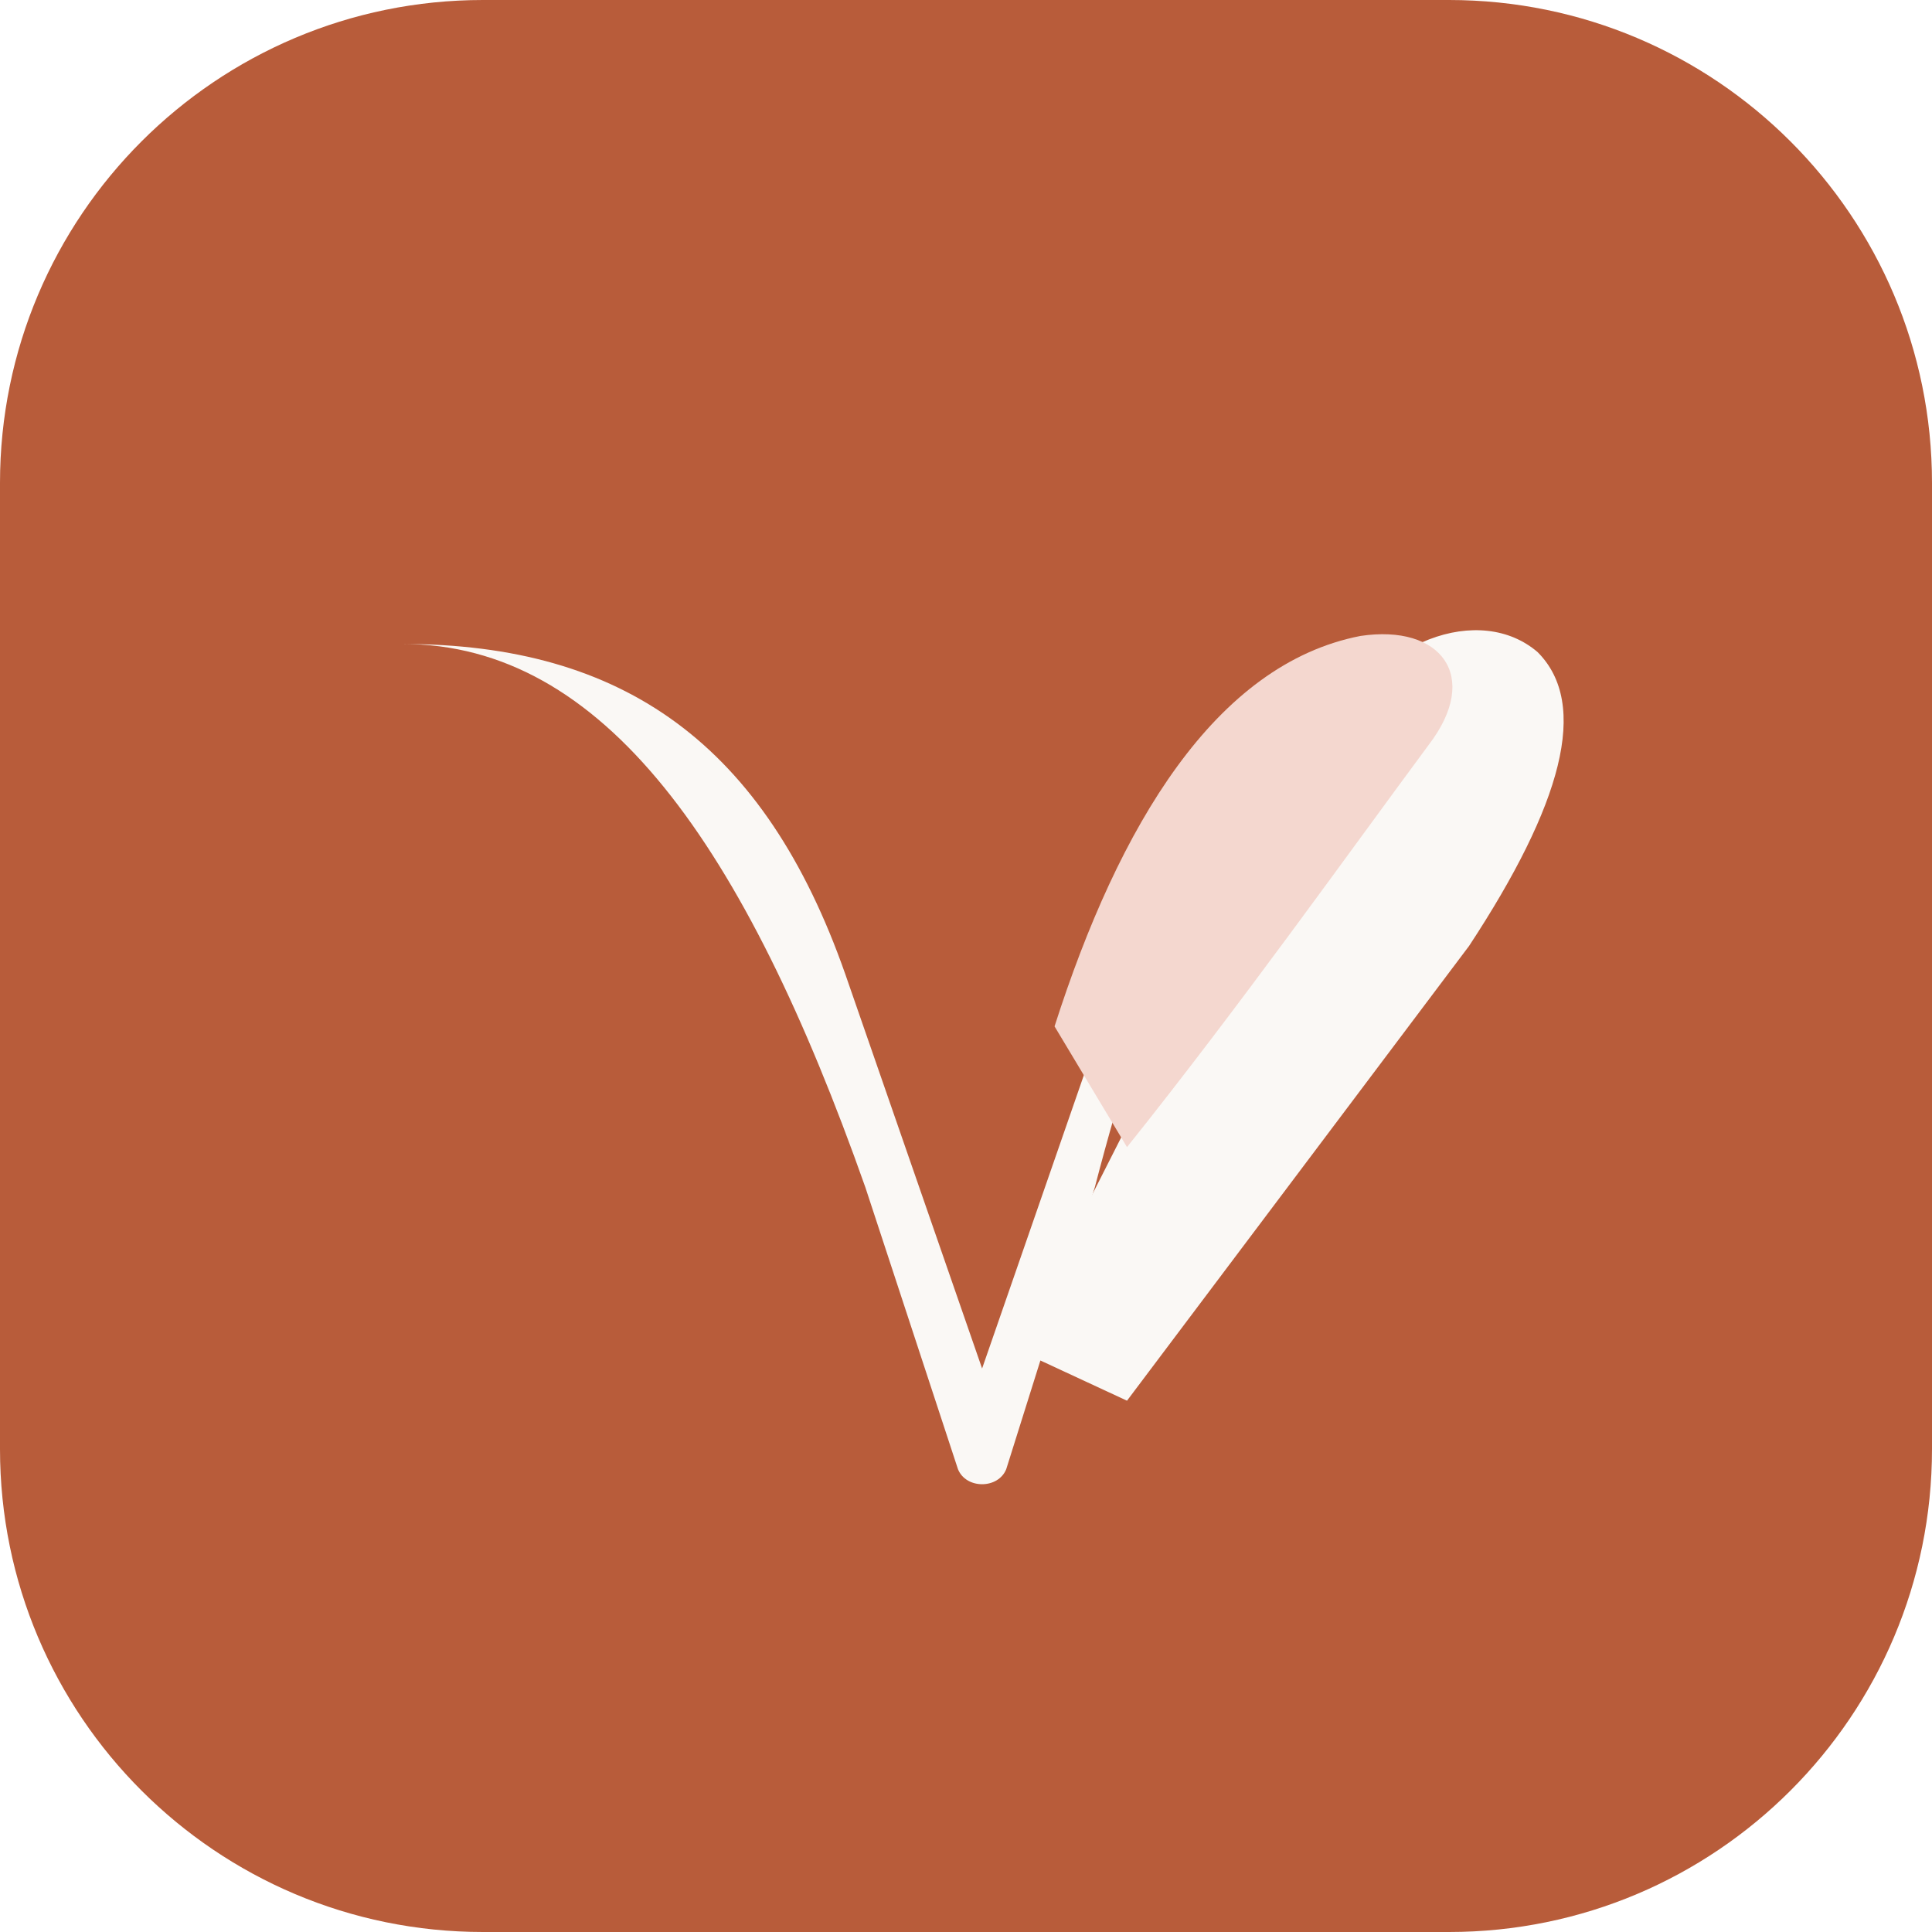
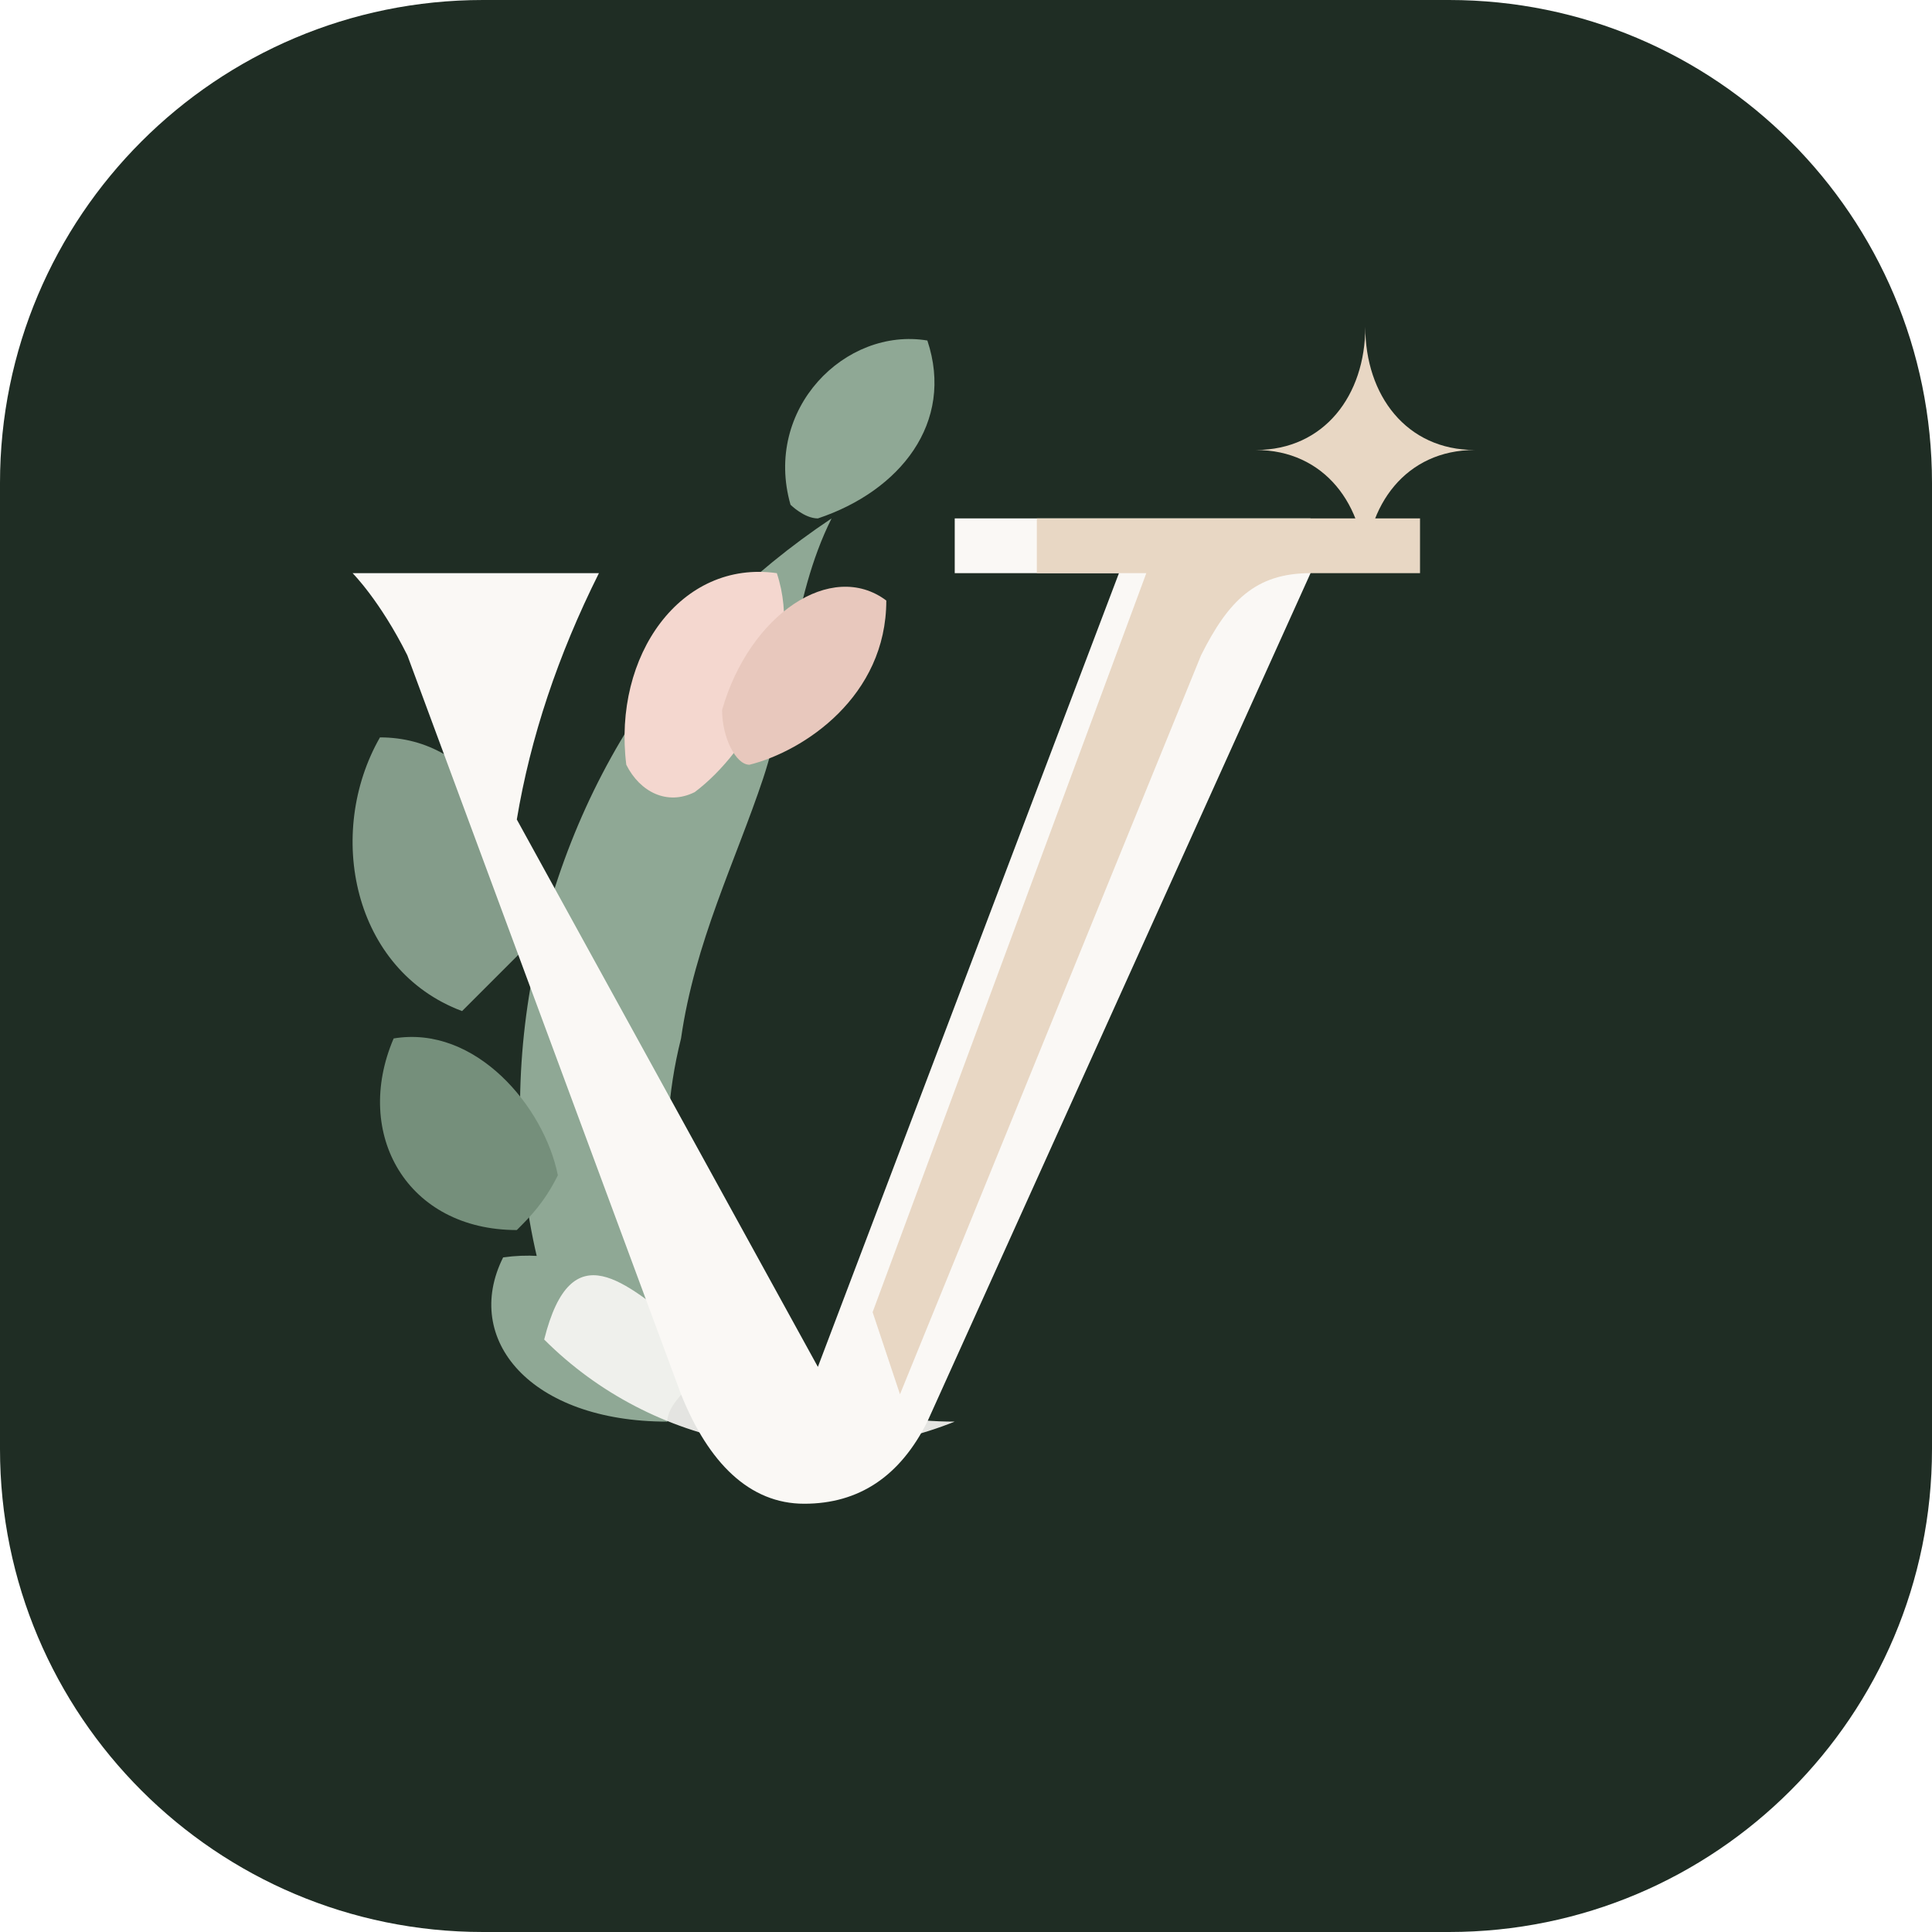
- <svg xmlns="http://www.w3.org/2000/svg" width="48" height="48" viewBox="0 0 48 48" fill="none">
-   <rect width="48" height="48" rx="12" fill="#B85C3A" />
-   <path d="M10 16C15 16 18.5 21 21.5 29.5L23.8 36.5C24 37 24.8 37 25 36.5L27.2 29.5C28.5 24.5 30.2 20 33 16.5C30.8 17.5 29 20 27.8 24.2L24.4 34L21 24.2C19 18.5 15.5 16 10 16Z" fill="#FAF8F5" />
-   <path d="M25.2 33.5L32.8 18.5C34.2 15.8 36.8 15 38.2 16.2C39.5 17.5 38.8 20 36.5 23.5L28 34.8L25.2 33.5Z" fill="#FAF8F5" />
-   <path d="M26.2 25.5C27.8 20.5 30.2 16.5 33.8 15.8C35.8 15.5 36.8 16.8 35.5 18.5C33.5 21.2 30.8 25 28 28.5L26.2 25.5Z" fill="#F4D7CF" />
+ <svg xmlns="http://www.w3.org/2000/svg" viewBox="0 0 48 48" width="48" height="48" fill="none">
+   <rect width="48" height="48" rx="12" fill="#1F2D24" />
+   <g transform="translate(4, 2) scale(0.34)">
+     <path d="M28 88C24 74 27 58 35 46C38 41 43 36 49 32C46 38 46 45 44 51C42 57 39 63 38 70C36 78 37 86 42 93C37 92 32 91 28 88Z" fill="#8FA895" />
+     <path d="M22 68C14 65 12 55 16 48C23 48 27 55 27 63C25 65 23 67 22 68Z" fill="#8FA895" opacity="0.9" />
+     <path d="M26 84C18 84 14 77 17 70C23 69 28 75 29 80C28 82 27 83 26 84Z" fill="#758F7B" />
+     <path d="M37 98C27 98 22 92 25 86C32 85 38 90 39 95C38 96 37 97 37 98Z" fill="#8FA895" />
+     <path d="M28 92C36 100 48 102 58 98C52 98 44 96 38 91C34 88 30 84 28 92Z" fill="#FAF8F5" opacity="0.9" />
+     <path d="M14 36H32C29 42 27 48 26 54L48 94L70 36H58V32H84V36L56 98C54 102 51 104 47 104C43 104 40 101 38 96L18 42C16 38 14 36 14 36Z" fill="#FAF8F5" />
+     <path d="M54 96L76 42C78 38 80 36 84 36H92V32H64V36H72L52 90L54 96Z" fill="#E8D7C4" />
+     <path d="M34 50C33 42 38 35 45 36C47 42 43 49 39 52C37 53 35 52 34 50Z" fill="#F4D7CF" />
+     <path d="M41 46C43 39 49 35 53 38C53 45 47 49 43 50C42 50 41 48 41 46Z" fill="#E8C8BD" />
+     <path d="M46 31C44 24 50 18 56 19C58 25 54 30 48 32C47 32 46 31 46 31Z" fill="#8FA895" />
+     <path d="M88 18C88 23 85 27 80 27C85 27 88 31 88 36C88 31 91 27 96 27C91 27 88 23 88 18Z" fill="#E8D7C4" />
+   </g>
</svg>
